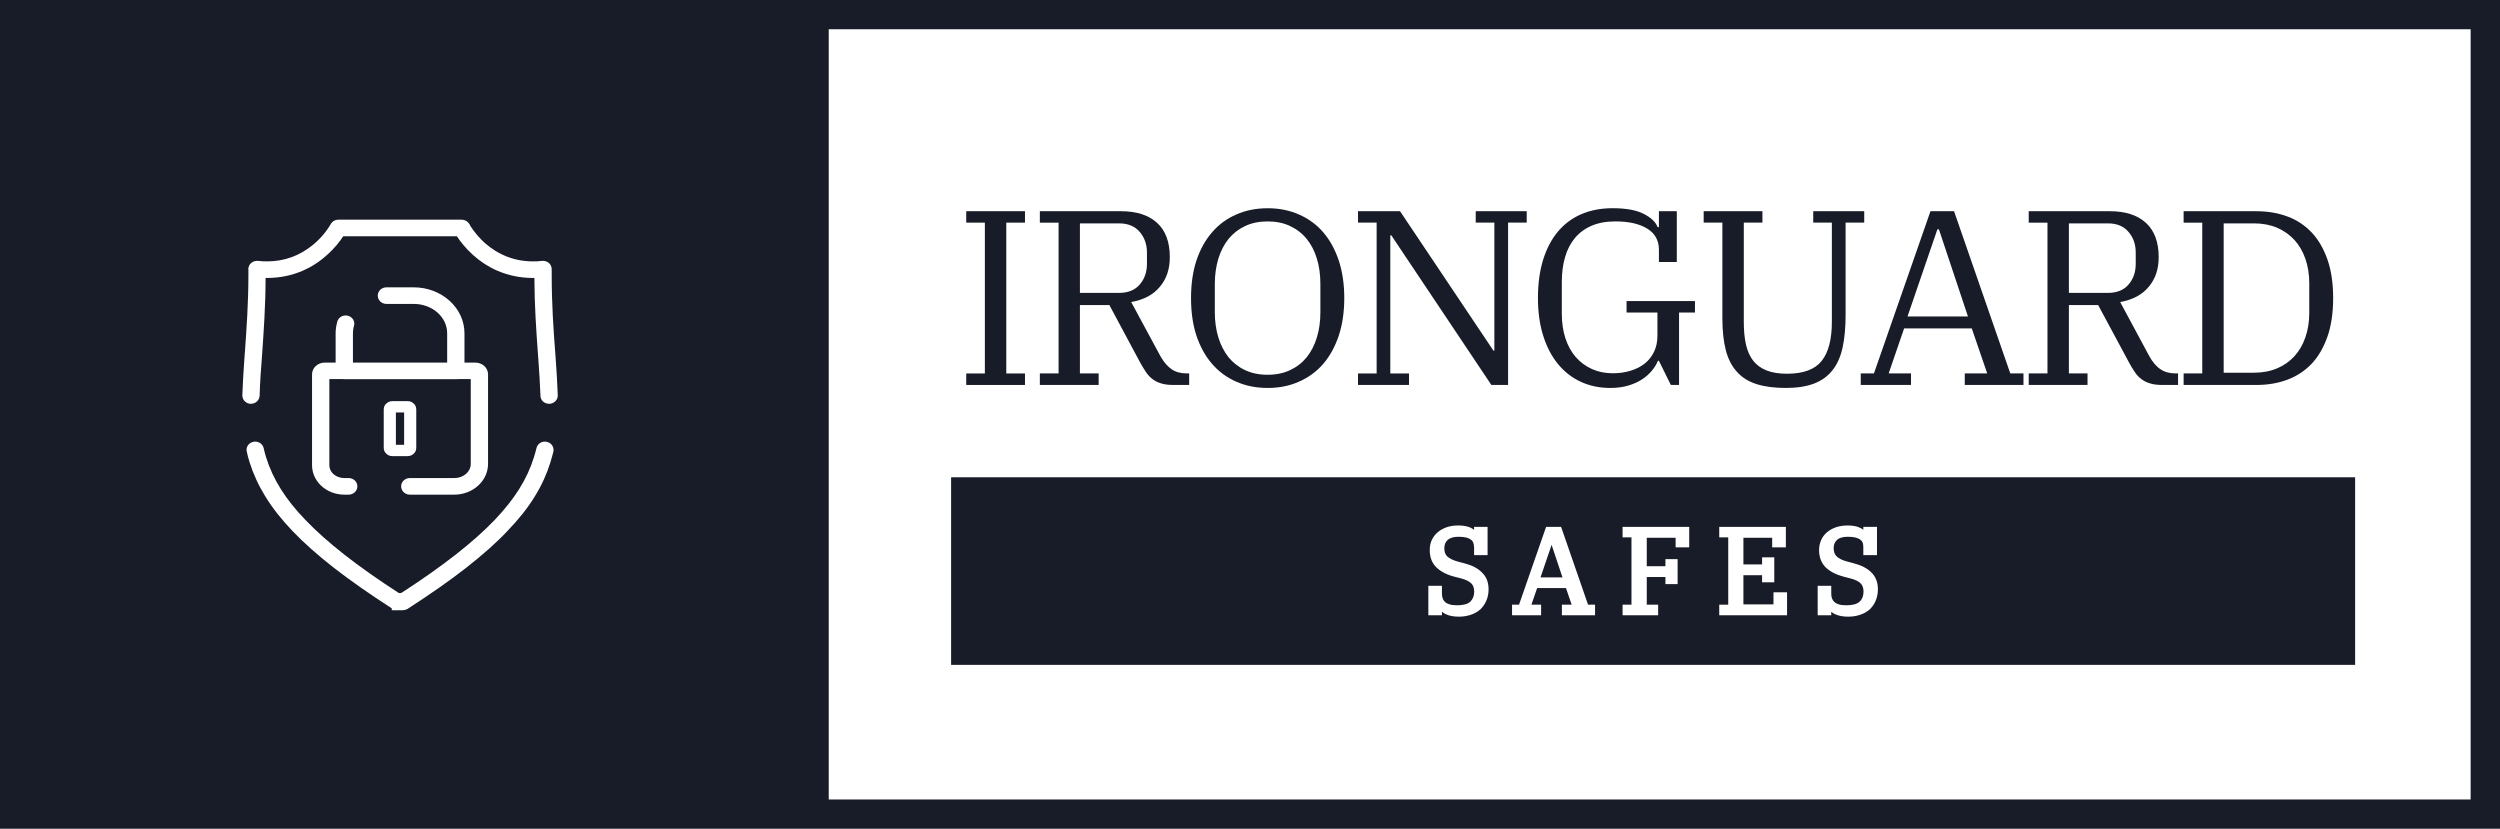
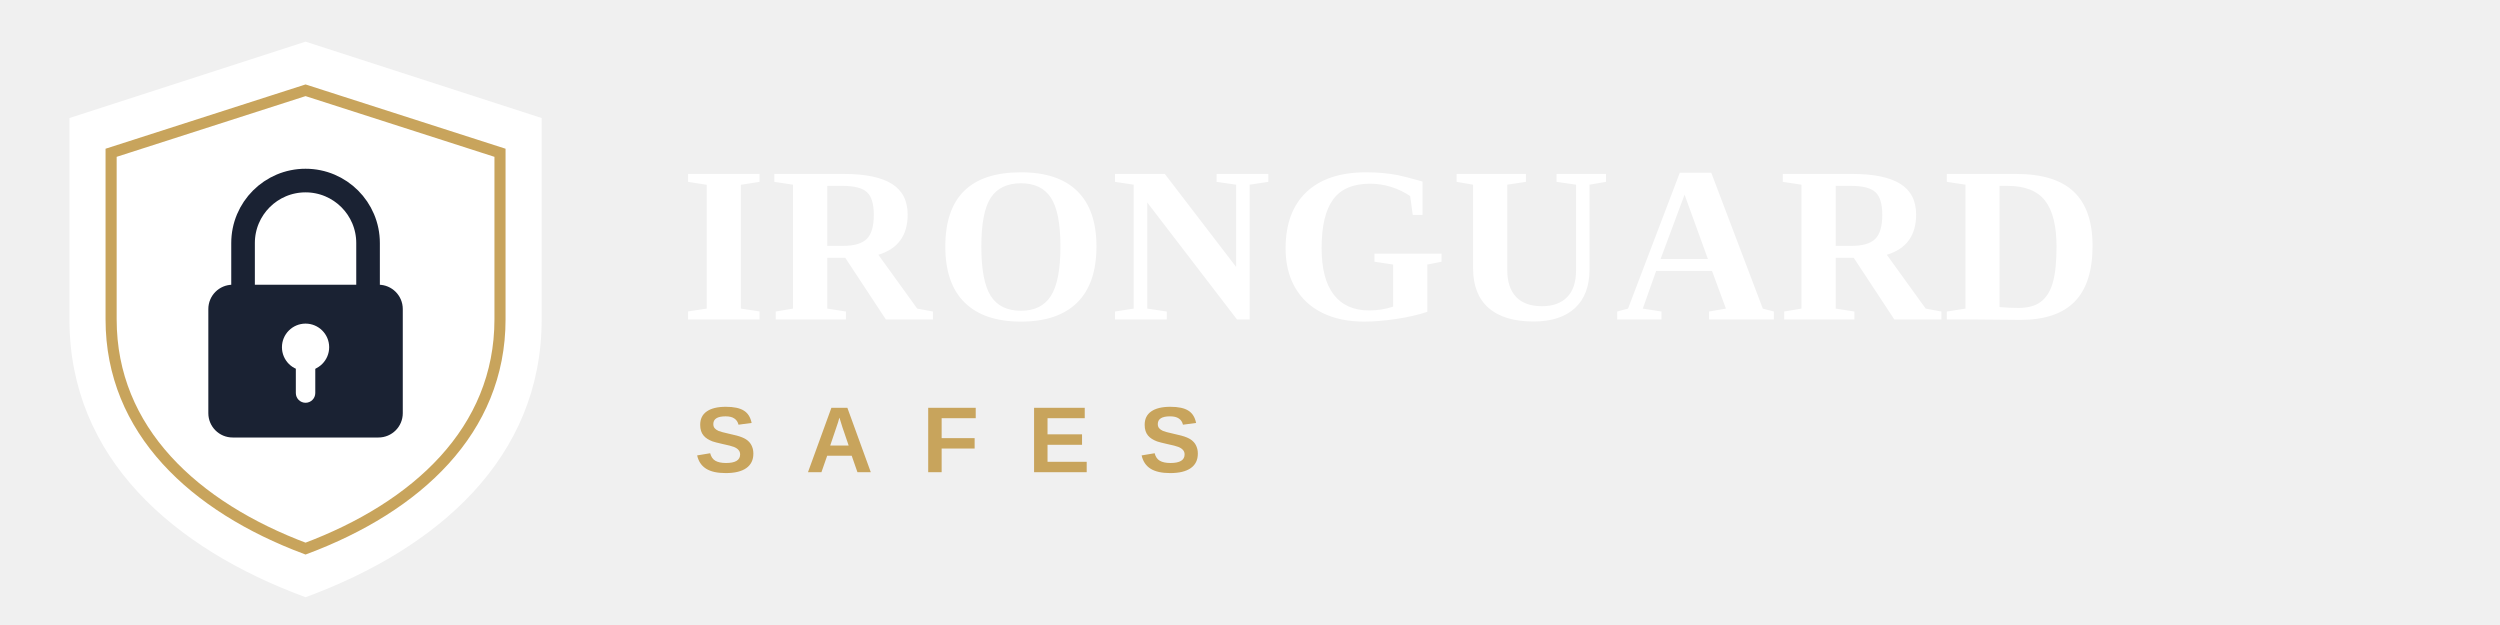
- <svg xmlns="http://www.w3.org/2000/svg" viewBox="0 0 720 238.684" role="img" aria-label="Ironguard Safes">
-   <path fill="#ffffff" d="M0 238.684 L720 238.684 L720 0.009 L0 0.009 Z" />
-   <path fill="#181c28" d="M0 238.675 L720 238.675 L720 0 L0 0 Z M0 0 M238.675 8.424 L711.546 8.424 L711.546 230.252 L238.675 230.252 Z" />
-   <path fill="#181c28" d="M678.278 191.479 L273.921 191.479 L273.921 137.457 L678.278 137.457 Z" />
-   <path fill="#ffffff" d="M428.709 169.689 C428.709 170.811 428.536 171.846 428.134 172.825 C427.788 173.745 427.242 174.579 426.465 175.385 C425.689 176.104 424.797 176.65 423.761 176.995 C422.668 177.398 421.46 177.6 420.166 177.6 C418.641 177.6 417.375 177.369 416.311 176.852 C415.908 176.65 415.563 176.449 415.276 176.19 L415.276 177.197 L411.363 177.197 L411.363 168.711 L415.276 168.711 L415.276 171.012 C415.276 171.501 415.362 171.961 415.506 172.364 C415.621 172.738 415.851 173.055 416.167 173.371 C416.484 173.659 416.915 173.889 417.49 174.061 C418.008 174.234 418.727 174.32 419.648 174.32 C421.46 174.32 422.726 173.975 423.474 173.256 C424.193 172.537 424.567 171.587 424.567 170.379 C424.567 169.373 424.308 168.596 423.733 168.021 C423.157 167.445 422.179 166.956 420.913 166.611 L419.015 166.122 C416.8 165.576 415.045 164.684 413.751 163.476 C412.428 162.239 411.766 160.513 411.766 158.413 C411.766 157.291 411.967 156.342 412.37 155.479 C412.802 154.587 413.377 153.868 414.125 153.235 C414.844 152.631 415.736 152.142 416.771 151.797 C417.749 151.48 418.842 151.337 420.051 151.337 C421.489 151.337 422.64 151.567 423.589 151.998 C423.934 152.171 424.25 152.372 424.538 152.602 L424.538 151.739 L428.421 151.739 L428.421 159.88 L424.538 159.88 L424.538 157.579 C424.538 157.176 424.452 156.745 424.279 156.227 C424.193 155.968 423.991 155.709 423.675 155.45 C423.33 155.191 422.87 154.961 422.323 154.817 C421.719 154.673 420.971 154.587 420.051 154.587 C418.67 154.587 417.606 154.903 416.944 155.479 C416.282 156.112 415.966 156.86 415.966 157.866 C415.966 158.931 416.225 159.679 416.8 160.254 C417.462 160.858 418.526 161.376 419.907 161.75 L421.661 162.21 C423.905 162.785 425.602 163.648 426.782 164.856 C428.076 166.065 428.709 167.704 428.709 169.689" />
-   <path fill="#ffffff" d="M443.668 166.294 L446.861 156.916 L449.996 166.294 Z M457.36 174.147 L449.766 152.228 L449.594 151.739 L445.279 151.739 L445.106 152.228 L437.483 174.147 L435.47 174.147 L435.47 177.196 L443.841 177.196 L443.841 174.147 L441.05 174.147 L442.69 169.372 L451.003 169.372 L452.643 174.147 L449.824 174.147 L449.824 177.196 L459.374 177.196 L459.374 174.147 Z" />
-   <path fill="#ffffff" d="M468.023 151.739 L467.304 151.739 L467.304 152.458 L467.304 154.04 L467.304 154.759 L468.023 154.759 L469.864 154.759 L469.864 174.147 L468.023 174.147 L467.304 174.147 L467.304 174.866 L467.304 176.477 L467.304 177.196 L468.023 177.196 L476.825 177.196 L477.544 177.196 L477.544 176.477 L477.544 174.866 L477.544 174.147 L476.825 174.147 L474.265 174.147 L474.265 166.179 L479.644 166.179 L479.644 167.502 L479.644 168.222 L480.363 168.222 L482.434 168.222 L483.153 168.222 L483.153 167.502 L483.153 161.749 L483.153 161.03 L482.434 161.03 L480.363 161.03 L479.644 161.03 L479.644 161.749 L479.644 163.073 L474.265 163.073 L474.265 154.874 L482.578 154.874 L482.578 156.917 L482.578 157.636 L483.297 157.636 L485.771 157.636 L486.49 157.636 L486.49 156.917 L486.49 152.458 L486.49 151.739 L485.771 151.739 Z" />
-   <path fill="#ffffff" d="M511.481 170.581 L510.762 170.581 L510.762 171.299 L510.762 174.061 L502.103 174.061 L502.103 165.661 L507.483 165.661 L507.483 166.984 L507.483 167.704 L508.202 167.704 L510.272 167.704 L510.992 167.704 L510.992 166.984 L510.992 161.231 L510.992 160.512 L510.272 160.512 L508.202 160.512 L507.483 160.512 L507.483 161.231 L507.483 162.555 L502.103 162.555 L502.103 154.875 L510.387 154.875 L510.387 156.916 L510.387 157.637 L511.106 157.637 L513.61 157.637 L514.328 157.637 L514.328 156.916 L514.328 152.459 L514.328 151.739 L513.61 151.739 L495.861 151.739 L495.142 151.739 L495.142 152.459 L495.142 154.041 L495.142 154.76 L495.861 154.76 L497.731 154.76 L497.731 174.148 L495.861 174.148 L495.142 174.148 L495.142 174.867 L495.142 176.477 L495.142 177.197 L495.861 177.197 L513.955 177.197 L514.673 177.197 L514.673 176.477 L514.673 171.299 L514.673 170.581 L513.955 170.581 Z" />
-   <path fill="#ffffff" d="M538.95 164.859 C537.757 163.667 536.07 162.796 533.797 162.204 L532.075 161.745 C530.667 161.387 529.623 160.885 528.964 160.253 C528.381 159.669 528.092 158.885 528.092 157.866 C528.092 156.864 528.403 156.108 529.071 155.488 C529.716 154.89 530.762 154.587 532.177 154.587 C533.093 154.587 533.833 154.664 534.44 154.823 C534.991 154.966 535.458 155.18 535.789 155.44 C536.123 155.686 536.328 155.947 536.451 156.278 C536.576 156.63 536.636 157.048 536.636 157.579 L536.636 159.161 L536.636 159.88 L537.355 159.88 L539.858 159.88 L540.577 159.88 L540.577 159.161 L540.577 152.458 L540.577 151.739 L539.858 151.739 L537.355 151.739 L536.636 151.739 L536.636 152.458 L536.636 152.578 C536.361 152.365 536.054 152.177 535.711 152.012 C534.783 151.564 533.594 151.337 532.177 151.337 C530.978 151.337 529.87 151.493 528.885 151.801 C527.851 152.156 526.972 152.634 526.254 153.227 C525.494 153.855 524.923 154.595 524.506 155.492 C524.097 156.412 523.893 157.391 523.893 158.413 C523.893 160.495 524.556 162.197 525.865 163.473 C527.158 164.672 528.927 165.561 531.135 166.128 L533.033 166.617 C534.325 166.953 535.289 167.432 535.897 168.04 C536.422 168.588 536.693 169.379 536.693 170.379 C536.693 171.603 536.325 172.568 535.598 173.248 C534.86 173.962 533.576 174.32 531.774 174.32 C530.863 174.32 530.171 174.239 529.596 174.064 C529.049 173.897 528.623 173.668 528.294 173.362 C527.975 173.066 527.755 172.736 527.62 172.355 C527.477 171.951 527.402 171.487 527.402 171.012 L527.402 169.43 L527.402 168.711 L526.683 168.711 L524.209 168.711 L523.49 168.711 L523.49 169.43 L523.49 176.478 L523.49 177.197 L524.209 177.197 L526.683 177.197 L527.402 177.197 L527.402 176.478 L527.402 176.194 C527.703 176.44 528.044 176.662 528.424 176.858 C529.496 177.361 530.753 177.599 532.292 177.599 C533.578 177.599 534.748 177.407 535.868 177.012 C536.954 176.629 537.873 176.082 538.6 175.386 C539.348 174.639 539.89 173.805 540.269 172.825 C540.65 171.84 540.836 170.815 540.836 169.689 C540.836 167.703 540.201 166.078 538.95 164.859" />
-   <path fill="#181c28" d="M278.274 110.868 L278.274 107.558 L283.64 107.558 L283.64 64.118 L278.274 64.118 L278.274 60.827 L295.196 60.827 L295.196 64.118 L289.81 64.118 L289.81 107.558 L295.196 107.558 L295.196 110.868 Z" />
-   <path fill="#181c28" d="M311.014 84.352 L311.014 64.331 L322.285 64.331 C324.865 64.331 326.852 65.162 328.247 66.793 C329.611 68.395 330.323 70.382 330.323 72.725 L330.323 76.017 C330.323 78.362 329.611 80.349 328.247 81.95 C326.852 83.552 324.865 84.352 322.285 84.352 Z M341.86 107.546 C340.081 107.546 338.598 107.16 337.411 106.331 C336.225 105.529 335.157 104.254 334.179 102.534 L325.785 86.992 C329.433 86.339 332.191 84.856 334.06 82.572 C335.958 80.319 336.907 77.471 336.907 74.09 C336.907 69.701 335.691 66.379 333.2 64.153 C330.768 61.929 327.297 60.831 322.848 60.831 L299.476 60.831 L299.476 64.124 L304.874 64.124 L304.874 107.546 L299.476 107.546 L299.476 110.868 L316.412 110.868 L316.412 107.546 L311.014 107.546 L311.014 87.852 L319.497 87.852 L328.365 104.403 C328.958 105.47 329.522 106.389 330.056 107.19 C330.619 108.022 331.242 108.673 331.954 109.207 C332.666 109.742 333.496 110.156 334.416 110.423 C335.365 110.72 336.522 110.868 337.916 110.868 L342.483 110.868 L342.483 107.546 Z" />
-   <path fill="#181c28" d="M380.27 89.928 C380.27 92.568 379.944 94.97 379.262 97.165 C378.609 99.36 377.63 101.258 376.325 102.89 C375.05 104.462 373.448 105.707 371.55 106.597 C369.681 107.487 367.516 107.932 365.084 107.932 C362.622 107.932 360.487 107.487 358.588 106.597 C356.69 105.707 355.118 104.462 353.813 102.89 C352.538 101.258 351.559 99.36 350.877 97.165 C350.224 94.97 349.868 92.568 349.868 89.928 L349.868 81.771 C349.868 79.132 350.224 76.7 350.877 74.505 C351.559 72.31 352.538 70.412 353.813 68.81 C355.118 67.238 356.69 65.992 358.588 65.102 C360.487 64.213 362.622 63.768 365.084 63.768 C367.516 63.768 369.681 64.213 371.55 65.102 C373.448 65.992 375.05 67.238 376.325 68.81 C377.63 70.412 378.609 72.31 379.262 74.505 C379.944 76.7 380.27 79.132 380.27 81.771 Z M385.579 75.069 C384.511 71.865 383.028 69.166 381.101 66.912 C379.173 64.658 376.829 62.968 374.101 61.781 C371.402 60.565 368.376 59.971 365.084 59.971 C361.792 59.971 358.766 60.565 356.038 61.781 C353.309 62.968 350.995 64.658 349.067 66.912 C347.11 69.166 345.627 71.865 344.559 75.069 C343.521 78.242 343.017 81.831 343.017 85.835 C343.017 89.869 343.521 93.458 344.559 96.631 C345.627 99.805 347.11 102.534 349.067 104.788 C350.995 107.012 353.309 108.733 356.038 109.919 C358.766 111.135 361.792 111.728 365.084 111.728 C368.376 111.728 371.402 111.135 374.101 109.919 C376.829 108.733 379.173 107.012 381.101 104.788 C383.028 102.534 384.511 99.805 385.579 96.631 C386.617 93.458 387.151 89.869 387.151 85.835 C387.151 81.831 386.617 78.242 385.579 75.069" />
-   <path fill="#181c28" d="M391.105 110.868 L391.105 107.558 L396.471 107.558 L396.471 64.118 L391.105 64.118 L391.105 60.827 L403.209 60.827 L430.099 100.977 L430.374 100.977 L430.374 64.118 L425.007 64.118 L425.007 60.827 L439.696 60.827 L439.696 64.118 L434.33 64.118 L434.33 110.868 L429.512 110.868 L400.702 67.78 L400.408 67.78 L400.408 107.558 L405.794 107.558 L405.794 110.868 Z" />
-   <path fill="#181c28" d="M463.786 111.729 L463.786 111.729 C460.626 111.729 457.767 111.128 455.209 109.927 C452.662 108.739 450.481 107.029 448.666 104.796 C446.851 102.576 445.442 99.867 444.436 96.668 C443.43 93.469 442.928 89.859 442.928 85.837 C442.928 81.685 443.43 77.996 444.436 74.771 C445.442 71.546 446.871 68.837 448.726 66.643 C450.592 64.437 452.851 62.772 455.501 61.649 C458.152 60.526 461.13 59.965 464.433 59.965 C468.298 59.965 471.281 60.507 473.383 61.59 C475.486 62.661 476.823 63.934 477.399 65.41 L477.77 65.41 L477.77 60.827 L482.921 60.827 L482.921 75.457 L477.77 75.457 L477.77 71.932 C477.77 69.255 476.647 67.225 474.401 65.84 C472.155 64.456 469.094 63.764 465.216 63.764 C462.591 63.764 460.313 64.182 458.38 65.018 C456.435 65.854 454.829 67.035 453.562 68.563 C452.296 70.091 451.356 71.918 450.743 74.047 C450.115 76.175 449.803 78.558 449.803 81.195 L449.803 90.361 C449.803 92.947 450.149 95.303 450.84 97.432 C451.532 99.547 452.524 101.349 453.817 102.837 C455.111 104.313 456.663 105.462 458.478 106.284 C460.293 107.094 462.298 107.499 464.491 107.499 C466.32 107.499 468.017 107.257 469.584 106.774 C471.163 106.304 472.529 105.612 473.678 104.698 C474.827 103.784 475.721 102.661 476.361 101.329 C477.013 99.984 477.339 98.431 477.339 96.668 L477.339 90.009 L468.447 90.009 L468.447 86.699 L488.15 86.699 L488.15 90.009 L483.567 90.009 L483.567 110.867 L481.197 110.867 L477.77 103.914 L477.476 103.914 C477.099 104.868 476.524 105.808 475.753 106.735 C474.995 107.675 474.055 108.51 472.933 109.242 C471.81 109.986 470.478 110.587 468.938 111.044 C467.409 111.5 465.692 111.729 463.786 111.729" />
-   <path fill="#181c28" d="M514.317 111.729 L514.317 111.729 C511.066 111.729 508.285 111.37 505.974 110.652 C503.649 109.934 501.75 108.759 500.274 107.126 C498.786 105.507 497.709 103.431 497.043 100.898 C496.377 98.365 496.044 95.258 496.044 91.576 L496.044 64.117 L490.658 64.117 L490.658 60.827 L507.58 60.827 L507.58 64.117 L502.213 64.117 L502.213 92.731 C502.213 95.264 502.429 97.458 502.86 99.312 C503.29 101.179 503.995 102.726 504.975 103.954 C505.954 105.168 507.227 106.082 508.794 106.696 C510.374 107.322 512.332 107.636 514.67 107.636 C519.357 107.636 522.68 106.408 524.638 103.954 C526.597 101.486 527.576 97.745 527.576 92.731 L527.576 64.117 L522.21 64.117 L522.21 60.827 L536.899 60.827 L536.899 64.117 L531.533 64.117 L531.533 90.655 C531.533 94.285 531.245 97.425 530.671 100.076 C530.096 102.726 529.124 104.913 527.753 106.637 C526.395 108.36 524.619 109.64 522.425 110.476 C520.219 111.311 517.516 111.729 514.317 111.729" />
-   <path fill="#181c28" d="M549.362 91.145 L557.964 66.052 L558.409 66.052 L566.772 91.145 Z M578.963 107.547 L562.768 60.832 L555.976 60.832 L539.693 107.547 L535.896 107.547 L535.896 110.869 L550.371 110.869 L550.371 107.547 L543.934 107.547 L548.383 94.586 L567.87 94.586 L572.319 107.547 L565.853 107.547 L565.853 110.869 L582.76 110.869 L582.76 107.547 Z" />
-   <path fill="#181c28" d="M595.84 84.352 L595.84 64.331 L607.081 64.331 C609.662 64.331 611.649 65.162 613.013 66.793 C614.407 68.395 615.089 70.382 615.089 72.725 L615.089 76.017 C615.089 78.362 614.407 80.349 613.013 81.95 C611.649 83.552 609.662 84.352 607.081 84.352 Z M626.627 107.546 C624.877 107.546 623.394 107.16 622.208 106.331 C620.992 105.529 619.924 104.254 618.975 102.534 L610.611 86.992 C614.229 86.339 616.988 84.856 618.856 82.572 C620.755 80.319 621.704 77.471 621.704 74.09 C621.704 69.701 620.458 66.379 617.996 64.153 C615.534 61.929 612.094 60.831 607.645 60.831 L584.273 60.831 L584.273 64.124 L589.671 64.124 L589.671 107.546 L584.273 107.546 L584.273 110.868 L601.208 110.868 L601.208 107.546 L595.84 107.546 L595.84 87.852 L604.264 87.852 L613.162 104.403 C613.725 105.47 614.289 106.389 614.852 107.19 C615.386 108.022 616.039 108.673 616.75 109.207 C617.462 109.742 618.293 110.156 619.242 110.423 C620.161 110.72 621.318 110.868 622.712 110.868 L627.28 110.868 L627.28 107.546 Z" />
-   <path fill="#181c28" d="M665.067 90.136 C665.067 92.746 664.681 95.089 663.94 97.165 C663.228 99.271 662.16 101.081 660.796 102.593 C659.432 104.076 657.771 105.263 655.783 106.093 C653.796 106.924 651.601 107.339 649.169 107.339 L640.419 107.339 L640.419 64.332 L649.169 64.332 C651.601 64.332 653.796 64.747 655.783 65.577 C657.771 66.438 659.432 67.624 660.796 69.107 C662.16 70.62 663.228 72.429 663.94 74.505 C664.681 76.611 665.067 78.954 665.067 81.535 Z M670.346 74.861 C669.249 71.717 667.766 69.107 665.838 67.031 C663.881 64.955 661.567 63.383 658.838 62.374 C656.11 61.336 653.084 60.832 649.822 60.832 L628.882 60.832 L628.882 64.124 L634.25 64.124 L634.25 107.546 L628.882 107.546 L628.882 110.868 L649.822 110.868 C653.084 110.868 656.11 110.364 658.838 109.326 C661.567 108.288 663.881 106.746 665.838 104.67 C667.766 102.593 669.249 99.983 670.346 96.839 C671.414 93.725 671.948 90.047 671.948 85.835 C671.948 81.624 671.414 77.975 670.346 74.861" />
-   <path fill="#ffffff" d="M157.525 127.271 C157.228 127.182 157.021 127.182 156.932 127.182 C155.745 127.182 154.737 127.983 154.5 129.08 C154.292 129.94 154.055 130.83 153.758 131.72 C151.801 138.008 148.212 143.732 142.458 149.753 C136.288 156.19 127.509 163.041 115.615 170.753 L115.497 170.753 L115.259 170.812 L115.2 170.812 C115.052 170.783 114.933 170.783 114.874 170.783 L114.844 170.783 C102.921 163.071 94.141 156.19 87.972 149.753 C82.188 143.762 78.599 138.008 76.642 131.72 C76.375 130.86 76.138 129.97 75.93 129.051 C75.693 127.983 74.684 127.182 73.498 127.182 C73.379 127.182 73.142 127.182 72.875 127.271 C71.777 127.538 71.006 128.457 71.006 129.555 C71.006 129.644 71.006 129.881 71.095 130.148 C71.273 131.038 71.511 131.957 71.866 133.084 C72.964 136.555 74.447 139.788 76.404 142.961 C78.481 146.342 81.061 149.605 84.294 152.986 C87.527 156.368 91.442 159.838 96.218 163.575 C101.052 167.312 106.48 171.109 112.827 175.202 L112.827 175.736 L114.31 175.765 C114.458 175.765 114.577 175.765 114.696 175.736 L115.052 175.765 L115.615 175.765 L115.704 175.736 L116.09 175.736 C116.535 175.706 116.92 175.587 117.246 175.439 L117.336 175.38 L117.395 175.35 C124.217 170.931 129.556 167.194 134.182 163.575 C139.076 159.749 142.991 156.279 146.106 152.957 C149.368 149.575 151.979 146.313 154.025 142.961 C156.042 139.699 157.495 136.466 158.533 133.114 L158.593 132.877 C158.889 131.928 159.127 131.008 159.364 130.118 L159.394 129.94 L159.394 129.881 C159.423 129.792 159.423 129.673 159.423 129.555 C159.423 128.457 158.622 127.508 157.525 127.271" />
-   <path fill="#ffffff" d="M114.014 118.789 L116.387 118.789 L116.387 128.102 L114.014 128.102 Z M114.014 128.102 M119.056 130.742 C119.59 130.327 119.886 129.704 119.886 128.992 L119.886 117.899 C119.886 117.217 119.59 116.564 119.056 116.149 C118.7 115.793 118.077 115.526 117.395 115.526 L113.005 115.526 C112.323 115.526 111.7 115.793 111.255 116.238 C110.81 116.564 110.514 117.217 110.514 117.899 L110.514 128.992 C110.514 129.674 110.81 130.327 111.344 130.742 C111.7 131.098 112.323 131.365 113.005 131.365 L117.395 131.365 C118.018 131.365 118.641 131.127 119.056 130.742" />
-   <path fill="#ffffff" d="M101.942 93.874 C102.12 93.281 102.061 92.628 101.734 92.065 C101.408 91.501 100.845 91.086 100.192 90.938 C99.925 90.849 99.688 90.849 99.54 90.849 C98.442 90.849 97.493 91.531 97.167 92.539 C96.84 93.667 96.662 94.823 96.662 95.98 L96.662 104.433 L93.489 104.433 C91.502 104.433 89.87 105.946 89.87 107.814 L89.87 133.975 C89.87 138.661 94.023 142.457 99.154 142.457 L100.429 142.457 C101.794 142.457 102.921 141.39 102.921 140.055 C102.921 138.75 101.794 137.682 100.429 137.682 L99.154 137.682 C97.967 137.682 96.87 137.267 96.04 136.555 C95.268 135.843 94.853 134.953 94.853 133.975 L94.853 109.179 L98.768 109.179 L99.154 109.208 L131.899 109.208 L131.928 109.179 L135.576 109.179 L135.576 133.648 C135.576 134.686 135.102 135.665 134.271 136.436 C133.352 137.237 132.166 137.682 130.861 137.682 L118.018 137.682 C116.653 137.682 115.526 138.75 115.526 140.055 C115.526 141.39 116.653 142.457 118.018 142.457 L130.861 142.457 C136.17 142.457 140.53 138.513 140.559 133.648 L140.559 107.814 C140.559 105.946 138.928 104.433 136.911 104.433 L133.767 104.433 L133.767 95.98 C133.767 88.683 127.212 82.751 119.145 82.751 L111.285 82.751 C109.921 82.751 108.793 83.819 108.793 85.124 C108.793 86.459 109.921 87.527 111.285 87.527 L119.145 87.527 C121.725 87.527 124.187 88.417 126.026 90.048 C127.806 91.649 128.784 93.755 128.784 95.98 L128.784 104.433 L101.645 104.433 L101.645 95.98 C101.645 95.268 101.734 94.527 101.942 93.874" />
-   <path fill="#ffffff" d="M160.016 102.98 L159.927 101.794 C159.393 94.913 158.889 87.527 158.889 79.252 L158.889 77.502 C158.889 76.761 158.533 76.049 157.94 75.633 C157.495 75.307 156.961 75.129 156.398 75.129 L156.131 75.129 C155.36 75.248 154.529 75.278 153.491 75.278 C148.271 75.278 143.584 73.468 139.58 69.939 C138.364 68.812 137.237 67.566 136.199 66.142 C135.932 65.786 135.724 65.43 135.546 65.193 L135.428 65.015 C135.398 64.926 135.339 64.807 135.28 64.719 L135.25 64.6 L135.131 64.451 C134.657 63.71 133.856 63.265 132.966 63.265 L97.433 63.265 C96.573 63.265 95.802 63.68 95.357 64.363 L95.327 64.392 L95.149 64.719 C94.645 65.608 93.044 68.1 90.226 70.443 C86.37 73.646 81.891 75.278 76.938 75.278 C75.9 75.278 75.069 75.248 74.298 75.129 L74.031 75.129 C73.438 75.129 72.815 75.337 72.37 75.722 C71.896 76.078 71.51 76.79 71.51 77.502 C71.51 77.65 71.51 77.769 71.54 77.888 L71.54 79.193 C71.54 87.349 71.006 94.616 70.561 100.993 L70.502 101.734 L70.413 102.921 C70.146 106.747 69.908 110.365 69.79 113.836 C69.79 114.577 70.087 115.23 70.591 115.645 C70.947 116.031 71.599 116.297 72.252 116.297 C73.586 116.297 74.684 115.289 74.773 114.014 C74.862 110.395 75.129 106.658 75.485 102.12 C75.93 95.684 76.463 88.417 76.493 80.053 L76.938 80.053 C80.557 80.053 83.997 79.341 87.171 77.977 C89.692 76.879 92.065 75.366 94.2 73.409 C96.365 71.511 97.878 69.523 98.857 68.04 L131.572 68.04 C132.551 69.523 134.063 71.481 136.199 73.409 C138.334 75.337 140.707 76.879 143.258 77.977 C146.432 79.341 149.872 80.053 153.461 80.053 L153.906 80.053 C153.936 88.061 154.44 95.12 154.885 101.378 L154.944 102.15 L155.033 103.336 C155.3 107.103 155.537 110.662 155.656 113.984 C155.656 115.259 156.753 116.297 158.147 116.297 C158.77 116.297 159.364 116.06 159.838 115.645 C160.342 115.23 160.639 114.607 160.639 113.895 C160.52 110.395 160.283 106.806 160.016 102.98" />
+ <svg xmlns="http://www.w3.org/2000/svg" viewBox="0 0 360 90" role="img" aria-label="Ironguard Safes">
+   <g fill="none" fill-rule="evenodd">
+     <path d="M44 6 L78 17 V46 C78 66 63 79 44 86 C25 79 10 66 10 46 V17 Z" fill="#ffffff" />
+     <path d="M44 13 L72 22 V46 C72 62 60 73 44 79 C28 73 16 62 16 46 V22 Z" fill="none" stroke="#c8a45c" stroke-width="1.6" />
+     <path d="M35 41 V35 a9 9 0 0 1 18 0 V41" fill="none" stroke="#1a2233" stroke-width="3.4" stroke-linecap="round" />
+     <rect x="30" y="41" width="28" height="22" rx="3.5" fill="#1a2233" />
+     <circle cx="44" cy="50" r="3.4" fill="#ffffff" />
+     <rect x="42.6" y="51" width="2.8" height="7" rx="1.4" fill="#ffffff" />
+   </g>
+   <text x="98" y="46" font-family="Georgia, 'Times New Roman', serif" font-size="32" font-weight="700" fill="#ffffff" letter-spacing="0.5">IRONGUARD</text>
+   <text x="100" y="68" font-family="'Helvetica Neue', Arial, sans-serif" font-size="13.5" font-weight="600" fill="#c8a45c" letter-spacing="7">SAFES</text>
</svg>
